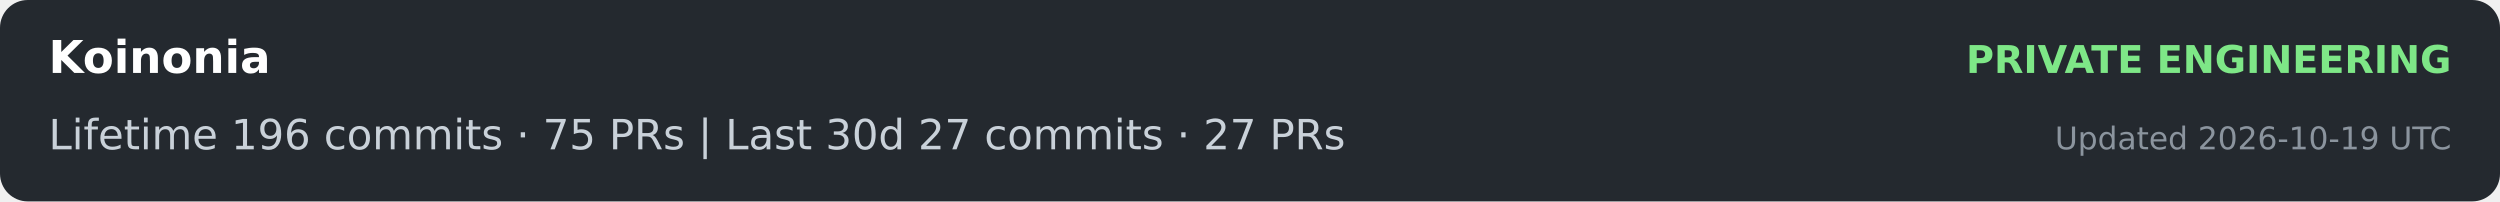
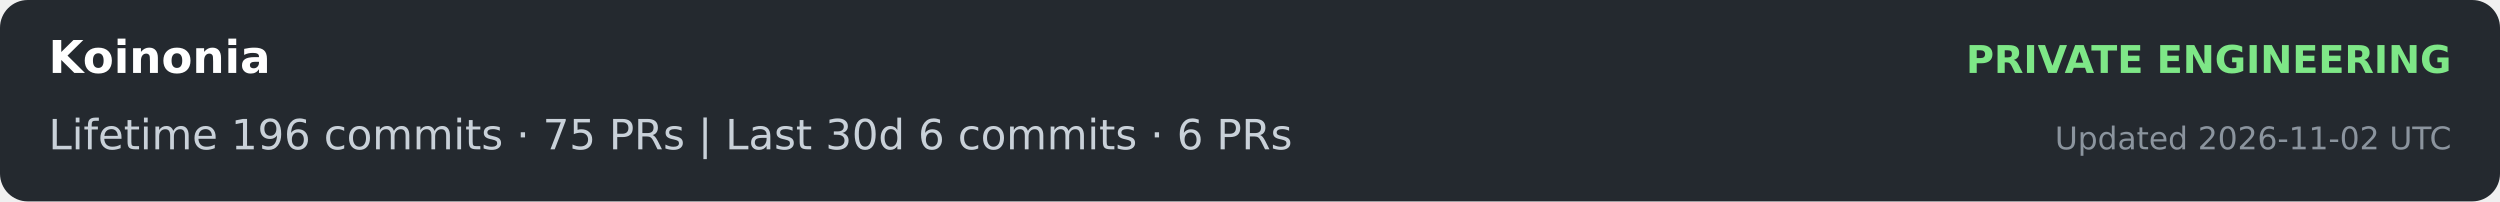
- <svg xmlns="http://www.w3.org/2000/svg" width="720" height="58" role="img" aria-label="Koinonia: lifetime 196 commits and 75 PRs; last 30 days 27 commits and 27 PRs">
+ <svg xmlns="http://www.w3.org/2000/svg" width="720" height="58" role="img" aria-label="Koinonia: lifetime 196 commits and 75 PRs; last 30 days 6 commits and 6 PRs">
  <rect width="720" height="58" rx="8" fill="#24292f" />
  <text x="14" y="21" fill="#ffffff" font-family="Verdana,DejaVu Sans,sans-serif" font-size="13" font-weight="700">Koinonia</text>
  <text x="706" y="21" text-anchor="end" fill="#7ee787" font-family="Verdana,DejaVu Sans,sans-serif" font-size="11" font-weight="700">PRIVATE ENGINEERING</text>
-   <text x="14" y="43" fill="#c9d1d9" font-family="Verdana,DejaVu Sans,sans-serif" font-size="12">Lifetime  196 commits · 75 PRs     |     Last 30d  27 commits · 27 PRs</text>
-   <text x="706" y="43" text-anchor="end" fill="#8b949e" font-family="Verdana,DejaVu Sans,sans-serif" font-size="9">Updated 2026-10-19 UTC</text>
+   <text x="14" y="43" fill="#c9d1d9" font-family="Verdana,DejaVu Sans,sans-serif" font-size="12">Lifetime  196 commits · 75 PRs     |     Last 30d  6 commits · 6 PRs</text>
+   <text x="706" y="43" text-anchor="end" fill="#8b949e" font-family="Verdana,DejaVu Sans,sans-serif" font-size="9">Updated 2026-11-02 UTC</text>
</svg>
